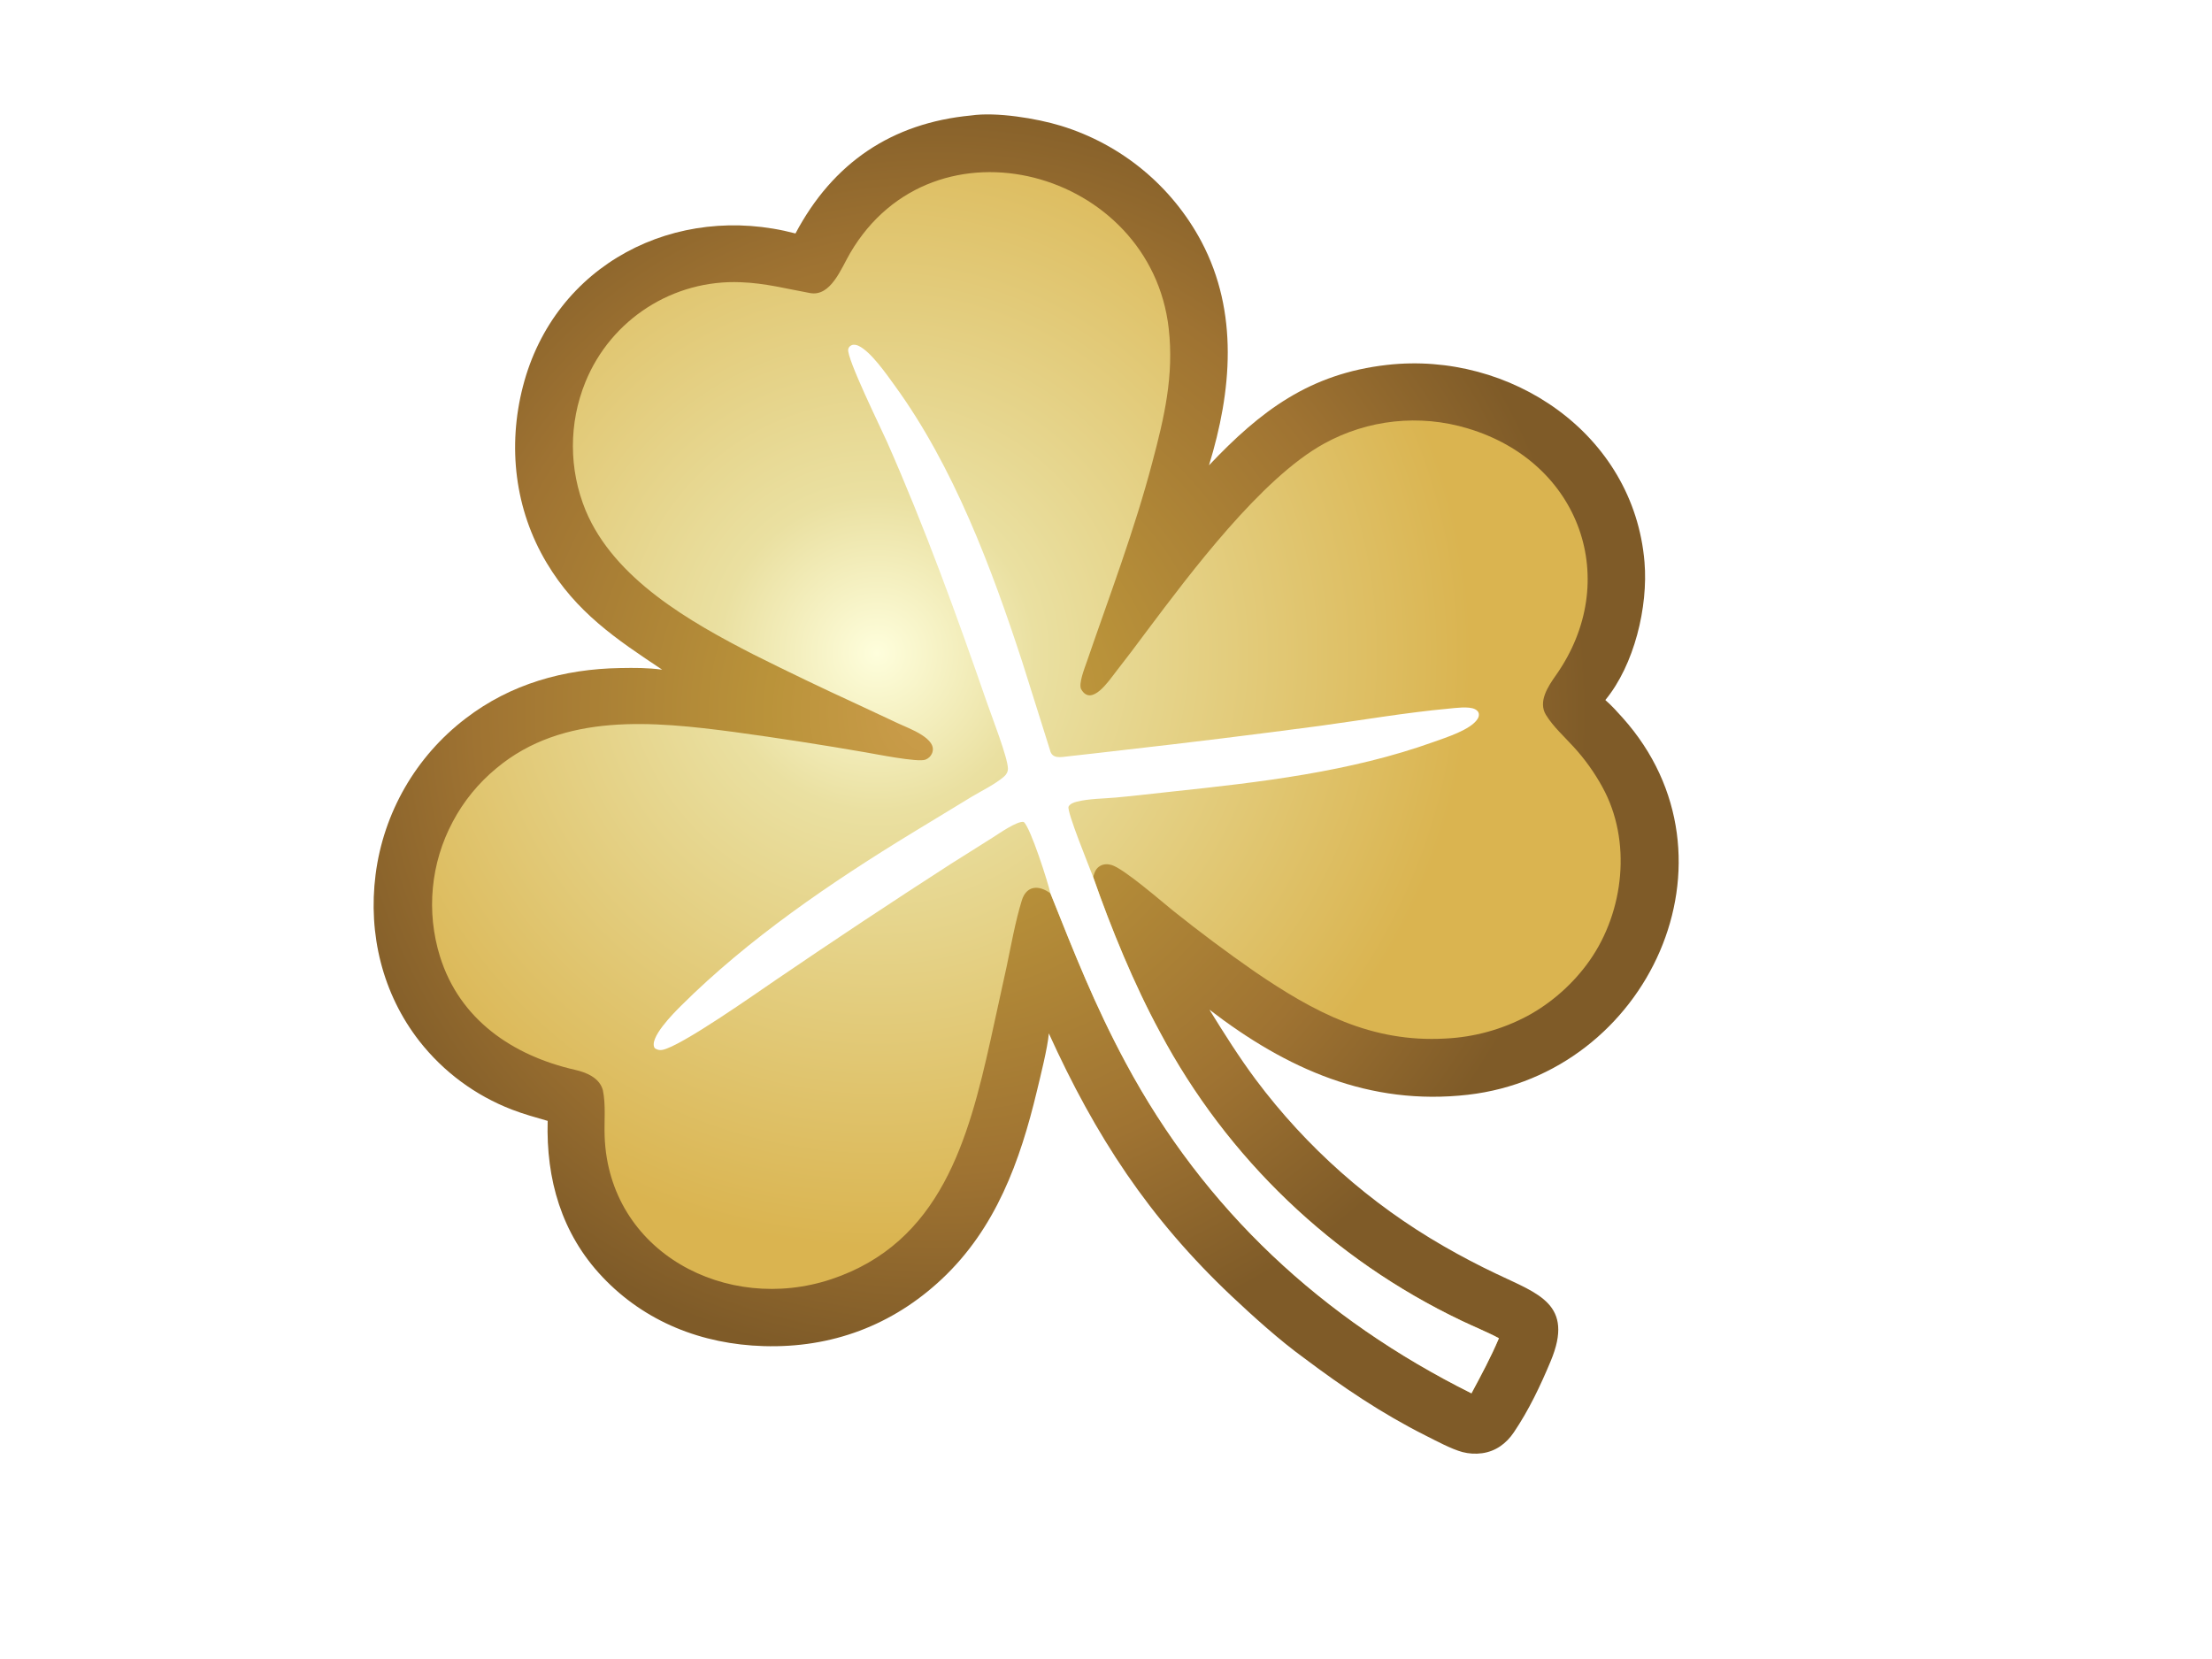
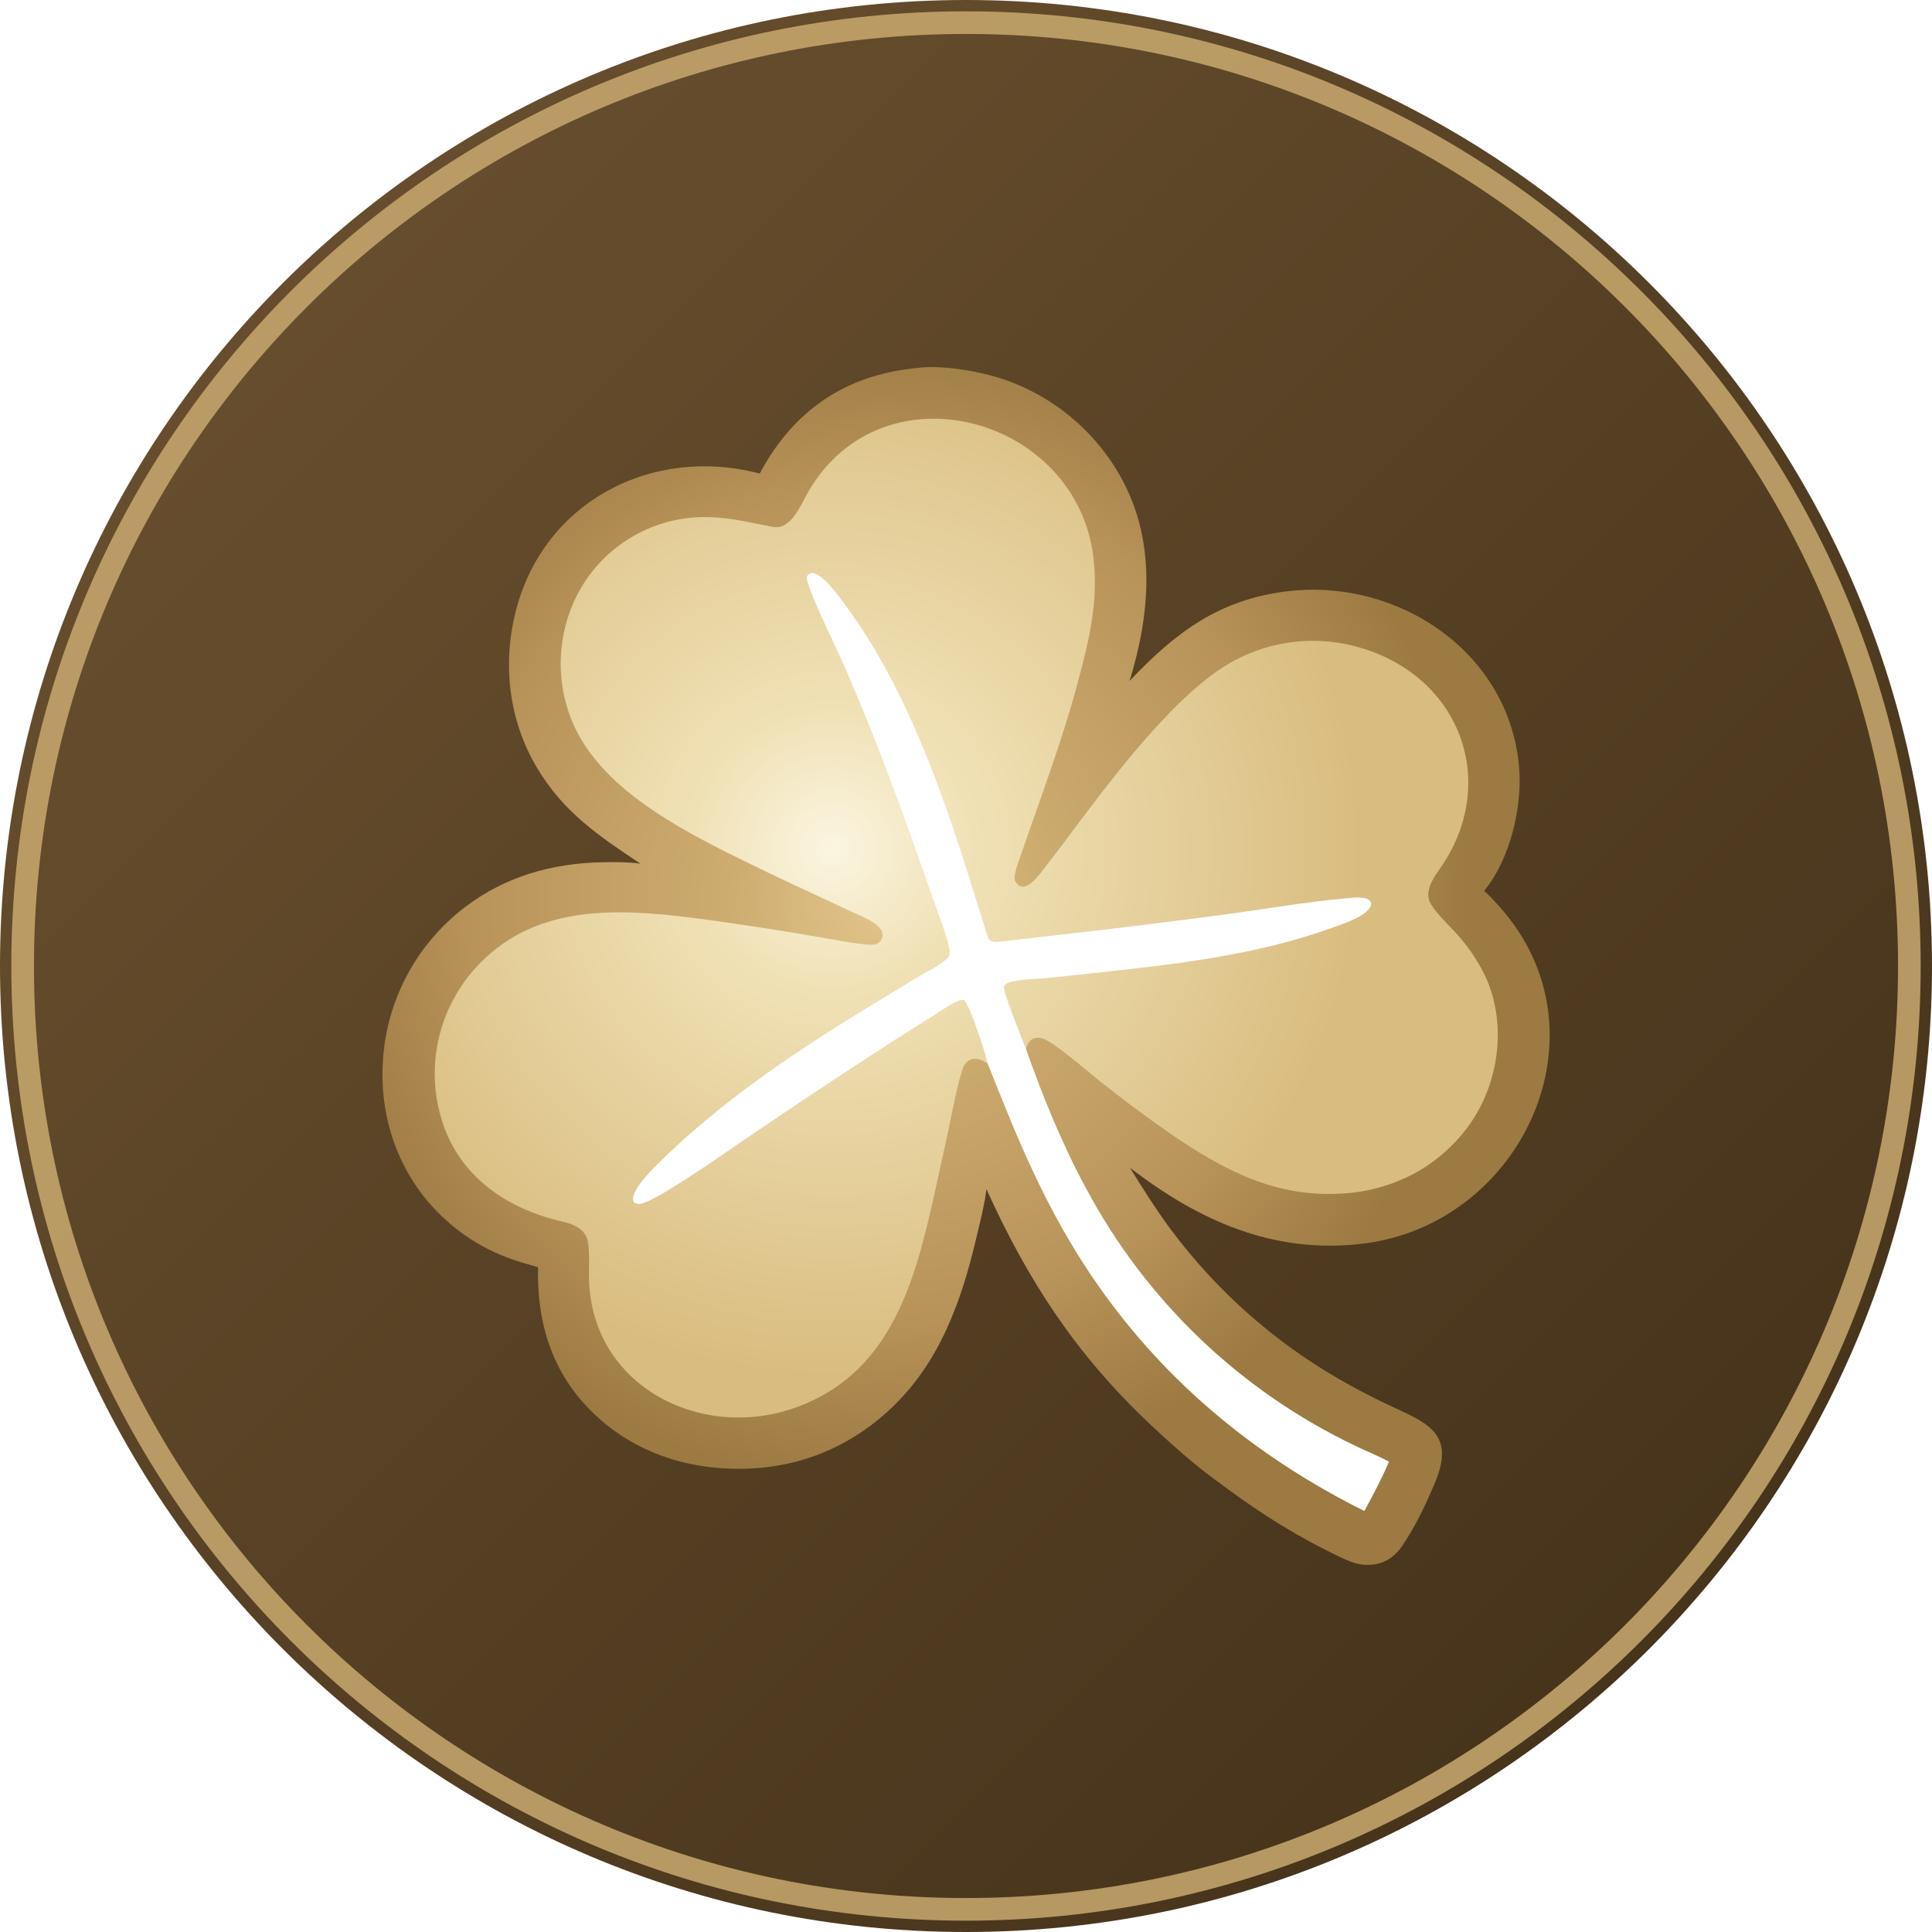
- <svg xmlns="http://www.w3.org/2000/svg" version="1.1" width="640" height="480" viewBox="0 0 640 480" xml:space="preserve">
+ <svg xmlns="http://www.w3.org/2000/svg" width="512" height="512" viewBox="0 0 512 512" role="img" aria-label="CloverTools">
  <defs>
- </defs>
-   <g transform="matrix(1 0 0 1 296.9 226.85)">
-     <g style="">
-       <g transform="matrix(0.21 0 0 0.21 0 0)">
-         <radialGradient id="SVGID_3" gradientUnits="userSpaceOnUse" cx="899.038" cy="922.609" r="899.038" fx="899.038" fy="922.609">
-           <stop offset="0%" style="stop-color:rgba(204, 157, 76, 1);" />
-           <stop offset="25.616%" style="stop-color:rgba(186, 147, 58, 1);" />
-           <stop offset="70.443%" style="stop-color:rgba(159, 115, 50, 1);" />
-           <stop offset="100%" style="stop-color:rgba(127, 91, 40, 1);" />
-         </radialGradient>
-         <path style="stroke: none; stroke-width: 1; stroke-dasharray: none; stroke-linecap: butt; stroke-dashoffset: 0; stroke-linejoin: miter; stroke-miterlimit: 4; fill: url(#SVGID_3); fill-rule: nonzero; opacity: 1;" transform=" translate(-1024.29, -1021.56)" d="M 948.514 100.404 C 983.095 95.352 1038.43 104.333 1072.14 114.618 C 1155.27 140.034 1224.91 197.423 1265.75 274.168 C 1317.28 371.592 1307.53 480.322 1276.18 582.426 C 1347.61 506.908 1415.27 456.127 1521.46 444.078 C 1691.11 424.828 1861.5 538.664 1876.23 715.777 C 1881.35 777.321 1862.19 857.457 1822.26 905.792 C 1830.91 913.333 1838.43 921.704 1846.05 930.202 C 2019.19 1123.59 1881.03 1421.25 1633 1449.63 C 1497.27 1465.15 1382.94 1414.06 1276.73 1332.35 C 1296.94 1364.97 1317.57 1397.8 1340.51 1428.59 C 1410.29 1521.91 1498.36 1600.02 1599.35 1658.16 C 1623.32 1671.99 1647.84 1684.84 1672.84 1696.7 C 1729.76 1723.95 1779.79 1738.09 1746.99 1816.6 C 1732.82 1850.51 1716.9 1884.12 1696.21 1914.74 C 1685.79 1930.16 1671.13 1941.01 1652.36 1943.54 C 1643.36 1944.76 1634.21 1944.21 1625.41 1941.93 C 1610.33 1937.89 1588.81 1926.31 1574.7 1919.21 C 1514.28 1888.83 1460.88 1852.76 1406.98 1812.22 C 1374.11 1788.46 1336.81 1754.85 1307.23 1726.94 C 1193.17 1619.29 1119.8 1506.59 1055.53 1365.08 C 1053.98 1384.46 1043.94 1424.24 1039.08 1444.53 C 1015.92 1541.36 982.46 1633.67 908.266 1703.39 C 840.028 1767.52 756.086 1798.8 662.482 1795.95 C 577.793 1793.38 499.312 1762.84 440.453 1700.62 C 383.942 1640.88 362.75 1565.9 365.031 1485.64 C 347.353 1480.43 333.064 1476.73 315.726 1470.05 C 265.539 1450.72 221.52 1418.16 188.341 1375.83 C 137.346 1310.45 117.557 1228.33 127.91 1146.62 C 138.754 1061.08 183.47 983.458 252.036 931.164 C 314.089 883.528 387.453 863.002 464.85 861.734 C 485.615 861.393 502.022 861.263 522.787 863.973 C 458.993 821.643 404.267 784.764 363.703 716.9 C 319.628 643.218 309.627 556.387 330.965 473.67 C 374.451 305.094 541.971 219.562 706.455 262.98 C 757.956 165.864 838.869 110.767 948.514 100.404 z" stroke-linecap="round" />
-       </g>
-       <g transform="matrix(0.21 0 0 0.21 0.06 -0.38)">
-         <radialGradient id="SVGID_4" gradientUnits="userSpaceOnUse" cx="818.8" cy="841.263" r="818.8" fx="818.8" fy="841.263">
-           <stop offset="0%" style="stop-color:rgba(254, 254, 220, 1);" />
-           <stop offset="26.601%" style="stop-color:rgba(234, 224, 161, 1);" />
-           <stop offset="100%" style="stop-color:rgba(218, 180, 80, 1);" />
-         </radialGradient>
-         <path style="stroke: none; stroke-width: 1; stroke-dasharray: none; stroke-linecap: butt; stroke-dashoffset: 0; stroke-linejoin: miter; stroke-miterlimit: 4; fill: url(#SVGID_4); fill-rule: nonzero; opacity: 1;" transform=" translate(-1024.58, -1019.77)" d="M 1057.79 1172.26 C 1042.14 1160.53 1024.77 1160.88 1018.29 1181.95 C 1009.23 1211.44 1003.71 1243.09 997.33 1273.33 L 975.331 1373.86 C 944.749 1511.19 906.498 1653.53 755.798 1703.79 C 611.776 1751.82 449.398 1667 443.535 1506.98 C 442.765 1485.97 445.336 1463.6 441.074 1443.24 C 436.297 1425.99 418.022 1418.8 402.734 1415.32 C 317.119 1395.84 243.733 1346.17 216.686 1259.17 C 197.47 1197.36 203.834 1130.42 234.354 1073.34 C 249.311 1045.14 269.691 1020.18 294.323 999.881 C 386.719 922.646 511.041 935.253 622.178 949.884 C 682.636 958.138 742.94 967.479 803.062 977.902 C 816.901 980.232 874.512 991.85 885.336 988.03 C 889.429 986.557 892.739 983.471 894.494 979.491 C 903.623 959.05 862.368 944.87 848.025 938.067 L 790.968 911.357 C 743.157 889.411 695.722 866.653 648.685 843.094 C 561.543 798.394 456.862 739.236 417.368 644.651 C 394.045 587.932 393.951 524.318 417.108 467.531 C 452.404 381.074 538.211 326.112 631.505 330.204 C 664.869 331.453 694.314 339.243 726.642 345.125 C 755.097 350.302 769.407 311.238 781.652 290.277 C 897.07 92.708 1196.07 175.636 1220.72 393.999 C 1228.04 458.824 1214.64 516.328 1197.95 578.912 C 1173.47 671.997 1139.06 762.278 1107.81 853.23 C 1105.1 861.128 1095.99 883.795 1100.14 891.015 C 1114.36 915.757 1138.74 878.553 1147.44 867.508 C 1162.11 848.71 1176.53 829.715 1190.68 810.53 C 1250.48 730.925 1348.36 600.033 1434.68 552.59 C 1495.08 519.242 1566.37 511.651 1632.43 531.531 C 1788.53 577.929 1845.5 742.066 1754.21 871.634 C 1743.55 886.77 1729.22 907.946 1740.43 926.274 C 1750.37 942.511 1765.62 956.081 1778.63 970.43 C 1794.06 987.243 1807.38 1005.87 1818.31 1025.9 C 1858.91 1099.61 1848.23 1197.12 1800.51 1264.91 C 1778.56 1296.1 1748.42 1323.05 1714.84 1341.15 C 1679.99 1359.71 1641.45 1370.32 1602 1372.2 C 1499.95 1378.08 1420.96 1335.92 1339 1279.91 C 1300.91 1253.41 1263.71 1225.65 1227.45 1196.68 C 1211.63 1184.05 1158.52 1137.65 1141.73 1133.04 C 1136.45 1131.59 1130.93 1131.61 1126.12 1134.45 C 1120.67 1137.67 1118.63 1142.49 1117.02 1148.36 L 1116.66 1149.71 C 1141.48 1220.82 1172.9 1297.52 1208.78 1363.6 C 1301.16 1537.13 1446.8 1676.42 1624.26 1760.98 C 1639.18 1768.18 1662.1 1777.65 1675.67 1785.11 C 1664.09 1812.33 1651.78 1834.93 1637.84 1861.03 C 1432.32 1758.49 1270.3 1608.57 1161.39 1405.5 C 1118.2 1324.96 1091.33 1256.02 1057.79 1172.26 z" stroke-linecap="round" />
-       </g>
-       <g transform="matrix(0.21 0 0 0.21 14.51 24.59)">
-         <path style="stroke: none; stroke-width: 1; stroke-dasharray: none; stroke-linecap: butt; stroke-dashoffset: 0; stroke-linejoin: miter; stroke-miterlimit: 4; fill: rgb(255,255,255); fill-rule: nonzero; opacity: 1;" transform=" translate(-1093.41, -1138.64)" d="M 1057.79 1172.26 C 1054.15 1156.09 1030.54 1082.22 1021.06 1073.76 C 1012.14 1071.89 986.212 1090.24 977.547 1095.66 L 920.374 1131.66 C 839.623 1183.71 759.545 1236.8 680.159 1290.92 C 654.066 1308.58 547.795 1383.77 522.809 1387.85 C 518.915 1388.48 515.802 1387.67 512.6 1385.48 C 503.574 1372.12 539.03 1336.78 548.701 1327.15 C 641.664 1234.57 755.536 1157.07 867.388 1088.81 L 949.263 1039.05 C 963.508 1030.5 981.105 1022.12 993.72 1011.36 C 997.158 1008.43 999.249 1004.68 999.196 1000.11 C 999.023 985.242 976.656 927.746 970.6 910.254 C 928.481 788.607 884.696 667.902 832.618 550.083 C 824.562 531.858 776.296 433.885 779.185 422.382 C 779.81 419.894 780.991 418.449 783.247 417.192 C 786.292 415.495 790.237 416.319 793.231 417.71 C 810.369 425.67 831.779 456.797 843.235 472.546 C 924.309 584.001 976.706 723.765 1019.22 854.196 L 1044.37 934.045 C 1048.55 947.486 1052.78 960.817 1057.04 974.394 C 1059.86 987.49 1071.88 984.465 1083 983.255 C 1108.35 980.497 1134.38 977.461 1159.81 974.509 C 1249.37 964.375 1338.83 953.368 1428.17 941.49 C 1487.3 933.496 1546.68 923.129 1606.08 917.674 C 1615.48 916.811 1634.29 914.05 1642.75 918.45 C 1645 919.619 1647.33 921.51 1647.87 924.092 C 1648.48 927.035 1647.74 929.487 1646.17 931.962 C 1636.75 946.806 1602.78 957.383 1586.27 963.324 C 1470.85 1004.87 1346.18 1019.1 1224.78 1031.97 C 1199.15 1034.68 1173.51 1037.82 1147.86 1040.13 C 1130.68 1041.68 1110.97 1041.63 1094.28 1045.78 C 1090.24 1046.78 1084.71 1048.62 1082.75 1052.66 C 1079.82 1058.7 1111.64 1136.52 1116.66 1149.71 C 1141.48 1220.82 1172.9 1297.52 1208.78 1363.6 C 1301.16 1537.13 1446.8 1676.42 1624.26 1760.98 C 1639.18 1768.18 1662.1 1777.65 1675.67 1785.11 C 1664.09 1812.33 1651.78 1834.93 1637.84 1861.03 C 1432.32 1758.49 1270.3 1608.57 1161.39 1405.5 C 1118.2 1324.96 1091.33 1256.02 1057.79 1172.26 z" stroke-linecap="round" />
-       </g>
-       <g transform="matrix(1 0 0 1 -65.1 -62.78)">
- </g>
+     <linearGradient id="bg" x1="0" y1="0" x2="1" y2="1">
+       <stop offset="0" stop-color="#6E5331" />
+       <stop offset="1" stop-color="#3F2E17" />
+     </linearGradient>
+   </defs>
+   <circle cx="256" cy="256" r="256" fill="url(#bg)" />
+   <g transform="translate(256.02 256.00) scale(0.81921)">
+     <g transform="matrix(0.21 0 0 0.21 0.0 0.0)">
+       <radialGradient id="a1" gradientUnits="userSpaceOnUse" cx="899.04" cy="922.61" r="899.04">
+         <stop offset="0%" stop-color="#E3C68D" />
+         <stop offset="25.616%" stop-color="#CEAD71" />
+         <stop offset="70.443%" stop-color="#B8935A" />
+         <stop offset="100%" stop-color="#9C7A42" />
+       </radialGradient>
+       <path transform=" translate(-1024.29, -1021.56)" fill="url(#a1)" d="M 948.51 100.40 C 983.10 95.35 1038.43 104.33 1072.14 114.62 C 1155.27 140.03 1224.91 197.42 1265.75 274.17 C 1317.28 371.59 1307.53 480.32 1276.18 582.43 C 1347.61 506.91 1415.27 456.13 1521.46 444.08 C 1691.11 424.83 1861.50 538.66 1876.23 715.78 C 1881.35 777.32 1862.19 857.46 1822.26 905.79 C 1830.91 913.33 1838.43 921.70 1846.05 930.20 C 2019.19 1123.59 1881.03 1421.25 1633 1449.63 C 1497.27 1465.15 1382.94 1414.06 1276.73 1332.35 C 1296.94 1364.97 1317.57 1397.80 1340.51 1428.59 C 1410.29 1521.91 1498.36 1600.02 1599.35 1658.16 C 1623.32 1671.99 1647.84 1684.84 1672.84 1696.70 C 1729.76 1723.95 1779.79 1738.09 1746.99 1816.60 C 1732.82 1850.51 1716.90 1884.12 1696.21 1914.74 C 1685.79 1930.16 1671.13 1941.01 1652.36 1943.54 C 1643.36 1944.76 1634.21 1944.21 1625.41 1941.93 C 1610.33 1937.89 1588.81 1926.31 1574.70 1919.21 C 1514.28 1888.83 1460.88 1852.76 1406.98 1812.22 C 1374.11 1788.46 1336.81 1754.85 1307.23 1726.94 C 1193.17 1619.29 1119.80 1506.59 1055.53 1365.08 C 1053.98 1384.46 1043.94 1424.24 1039.08 1444.53 C 1015.92 1541.36 982.46 1633.67 908.27 1703.39 C 840.03 1767.52 756.09 1798.80 662.48 1795.95 C 577.79 1793.38 499.31 1762.84 440.45 1700.62 C 383.94 1640.88 362.75 1565.90 365.03 1485.64 C 347.35 1480.43 333.06 1476.73 315.73 1470.05 C 265.54 1450.72 221.52 1418.16 188.34 1375.83 C 137.35 1310.45 117.56 1228.33 127.91 1146.62 C 138.75 1061.08 183.47 983.46 252.04 931.16 C 314.09 883.53 387.45 863.00 464.85 861.73 C 485.62 861.39 502.02 861.26 522.79 863.97 C 458.99 821.64 404.27 784.76 363.70 716.90 C 319.63 643.22 309.63 556.39 330.96 473.67 C 374.45 305.09 541.97 219.56 706.46 262.98 C 757.96 165.86 838.87 110.77 948.51 100.40 z" />
+     </g>
+     <g transform="matrix(0.21 0 0 0.21 0.06 -0.38)">
+       <radialGradient id="a2" gradientUnits="userSpaceOnUse" cx="818.80" cy="841.26" r="818.80">
+         <stop offset="0%" stop-color="#FBF5E1" />
+         <stop offset="26.601%" stop-color="#F0E1B5" />
+         <stop offset="100%" stop-color="#D9BC7F" />
+       </radialGradient>
+       <path transform=" translate(-1024.58, -1019.77)" fill="url(#a2)" d="M 1057.79 1172.26 C 1042.14 1160.53 1024.77 1160.88 1018.29 1181.95 C 1009.23 1211.44 1003.71 1243.09 997.33 1273.33 L 975.33 1373.86 C 944.75 1511.19 906.50 1653.53 755.80 1703.79 C 611.78 1751.82 449.40 1667 443.54 1506.98 C 442.76 1485.97 445.34 1463.60 441.07 1443.24 C 436.30 1425.99 418.02 1418.80 402.73 1415.32 C 317.12 1395.84 243.73 1346.17 216.69 1259.17 C 197.47 1197.36 203.83 1130.42 234.35 1073.34 C 249.31 1045.14 269.69 1020.18 294.32 999.88 C 386.72 922.65 511.04 935.25 622.18 949.88 C 682.64 958.14 742.94 967.48 803.06 977.90 C 816.90 980.23 874.51 991.85 885.34 988.03 C 889.43 986.56 892.74 983.47 894.49 979.49 C 903.62 959.05 862.37 944.87 848.02 938.07 L 790.97 911.36 C 743.16 889.41 695.72 866.65 648.68 843.09 C 561.54 798.39 456.86 739.24 417.37 644.65 C 394.05 587.93 393.95 524.32 417.11 467.53 C 452.40 381.07 538.21 326.11 631.50 330.20 C 664.87 331.45 694.31 339.24 726.64 345.12 C 755.10 350.30 769.41 311.24 781.65 290.28 C 897.07 92.71 1196.07 175.64 1220.72 394.00 C 1228.04 458.82 1214.64 516.33 1197.95 578.91 C 1173.47 672.00 1139.06 762.28 1107.81 853.23 C 1105.10 861.13 1095.99 883.79 1100.14 891.01 C 1114.36 915.76 1138.74 878.55 1147.44 867.51 C 1162.11 848.71 1176.53 829.72 1190.68 810.53 C 1250.48 730.92 1348.36 600.03 1434.68 552.59 C 1495.08 519.24 1566.37 511.65 1632.43 531.53 C 1788.53 577.93 1845.50 742.07 1754.21 871.63 C 1743.55 886.77 1729.22 907.95 1740.43 926.27 C 1750.37 942.51 1765.62 956.08 1778.63 970.43 C 1794.06 987.24 1807.38 1005.87 1818.31 1025.90 C 1858.91 1099.61 1848.23 1197.12 1800.51 1264.91 C 1778.56 1296.10 1748.42 1323.05 1714.84 1341.15 C 1679.99 1359.71 1641.45 1370.32 1602 1372.20 C 1499.95 1378.08 1420.96 1335.92 1339 1279.91 C 1300.91 1253.41 1263.71 1225.65 1227.45 1196.68 C 1211.63 1184.05 1158.52 1137.65 1141.73 1133.04 C 1136.45 1131.59 1130.93 1131.61 1126.12 1134.45 C 1120.67 1137.67 1118.63 1142.49 1117.02 1148.36 L 1116.66 1149.71 C 1141.48 1220.82 1172.90 1297.52 1208.78 1363.60 C 1301.16 1537.13 1446.80 1676.42 1624.26 1760.98 C 1639.18 1768.18 1662.10 1777.65 1675.67 1785.11 C 1664.09 1812.33 1651.78 1834.93 1637.84 1861.03 C 1432.32 1758.49 1270.30 1608.57 1161.39 1405.50 C 1118.20 1324.96 1091.33 1256.02 1057.79 1172.26 z" />
+     </g>
+     <g transform="matrix(0.21 0 0 0.21 14.51 24.59)">
+       <path transform=" translate(-1093.41, -1138.64)" fill="rgb(255,255,255)" d="M 1057.79 1172.26 C 1054.15 1156.09 1030.54 1082.22 1021.06 1073.76 C 1012.14 1071.89 986.21 1090.24 977.55 1095.66 L 920.37 1131.66 C 839.62 1183.71 759.54 1236.80 680.16 1290.92 C 654.07 1308.58 547.79 1383.77 522.81 1387.85 C 518.91 1388.48 515.80 1387.67 512.60 1385.48 C 503.57 1372.12 539.03 1336.78 548.70 1327.15 C 641.66 1234.57 755.54 1157.07 867.39 1088.81 L 949.26 1039.05 C 963.51 1030.50 981.11 1022.12 993.72 1011.36 C 997.16 1008.43 999.25 1004.68 999.20 1000.11 C 999.02 985.24 976.66 927.75 970.60 910.25 C 928.48 788.61 884.70 667.90 832.62 550.08 C 824.56 531.86 776.30 433.88 779.18 422.38 C 779.81 419.89 780.99 418.45 783.25 417.19 C 786.29 415.50 790.24 416.32 793.23 417.71 C 810.37 425.67 831.78 456.80 843.24 472.55 C 924.31 584.00 976.71 723.76 1019.22 854.20 L 1044.37 934.04 C 1048.55 947.49 1052.78 960.82 1057.04 974.39 C 1059.86 987.49 1071.88 984.47 1083 983.25 C 1108.35 980.50 1134.38 977.46 1159.81 974.51 C 1249.37 964.38 1338.83 953.37 1428.17 941.49 C 1487.30 933.50 1546.68 923.13 1606.08 917.67 C 1615.48 916.81 1634.29 914.05 1642.75 918.45 C 1645 919.62 1647.33 921.51 1647.87 924.09 C 1648.48 927.03 1647.74 929.49 1646.17 931.96 C 1636.75 946.81 1602.78 957.38 1586.27 963.32 C 1470.85 1004.87 1346.18 1019.10 1224.78 1031.97 C 1199.15 1034.68 1173.51 1037.82 1147.86 1040.13 C 1130.68 1041.68 1110.97 1041.63 1094.28 1045.78 C 1090.24 1046.78 1084.71 1048.62 1082.75 1052.66 C 1079.82 1058.70 1111.64 1136.52 1116.66 1149.71 C 1141.48 1220.82 1172.90 1297.52 1208.78 1363.60 C 1301.16 1537.13 1446.80 1676.42 1624.26 1760.98 C 1639.18 1768.18 1662.10 1777.65 1675.67 1785.11 C 1664.09 1812.33 1651.78 1834.93 1637.84 1861.03 C 1432.32 1758.49 1270.30 1608.57 1161.39 1405.50 C 1118.20 1324.96 1091.33 1256.02 1057.79 1172.26 z" />
    </g>
  </g>
+   <circle cx="256" cy="256" r="250" fill="none" stroke="#C9A96E" stroke-width="6" opacity="0.85" />
</svg>
